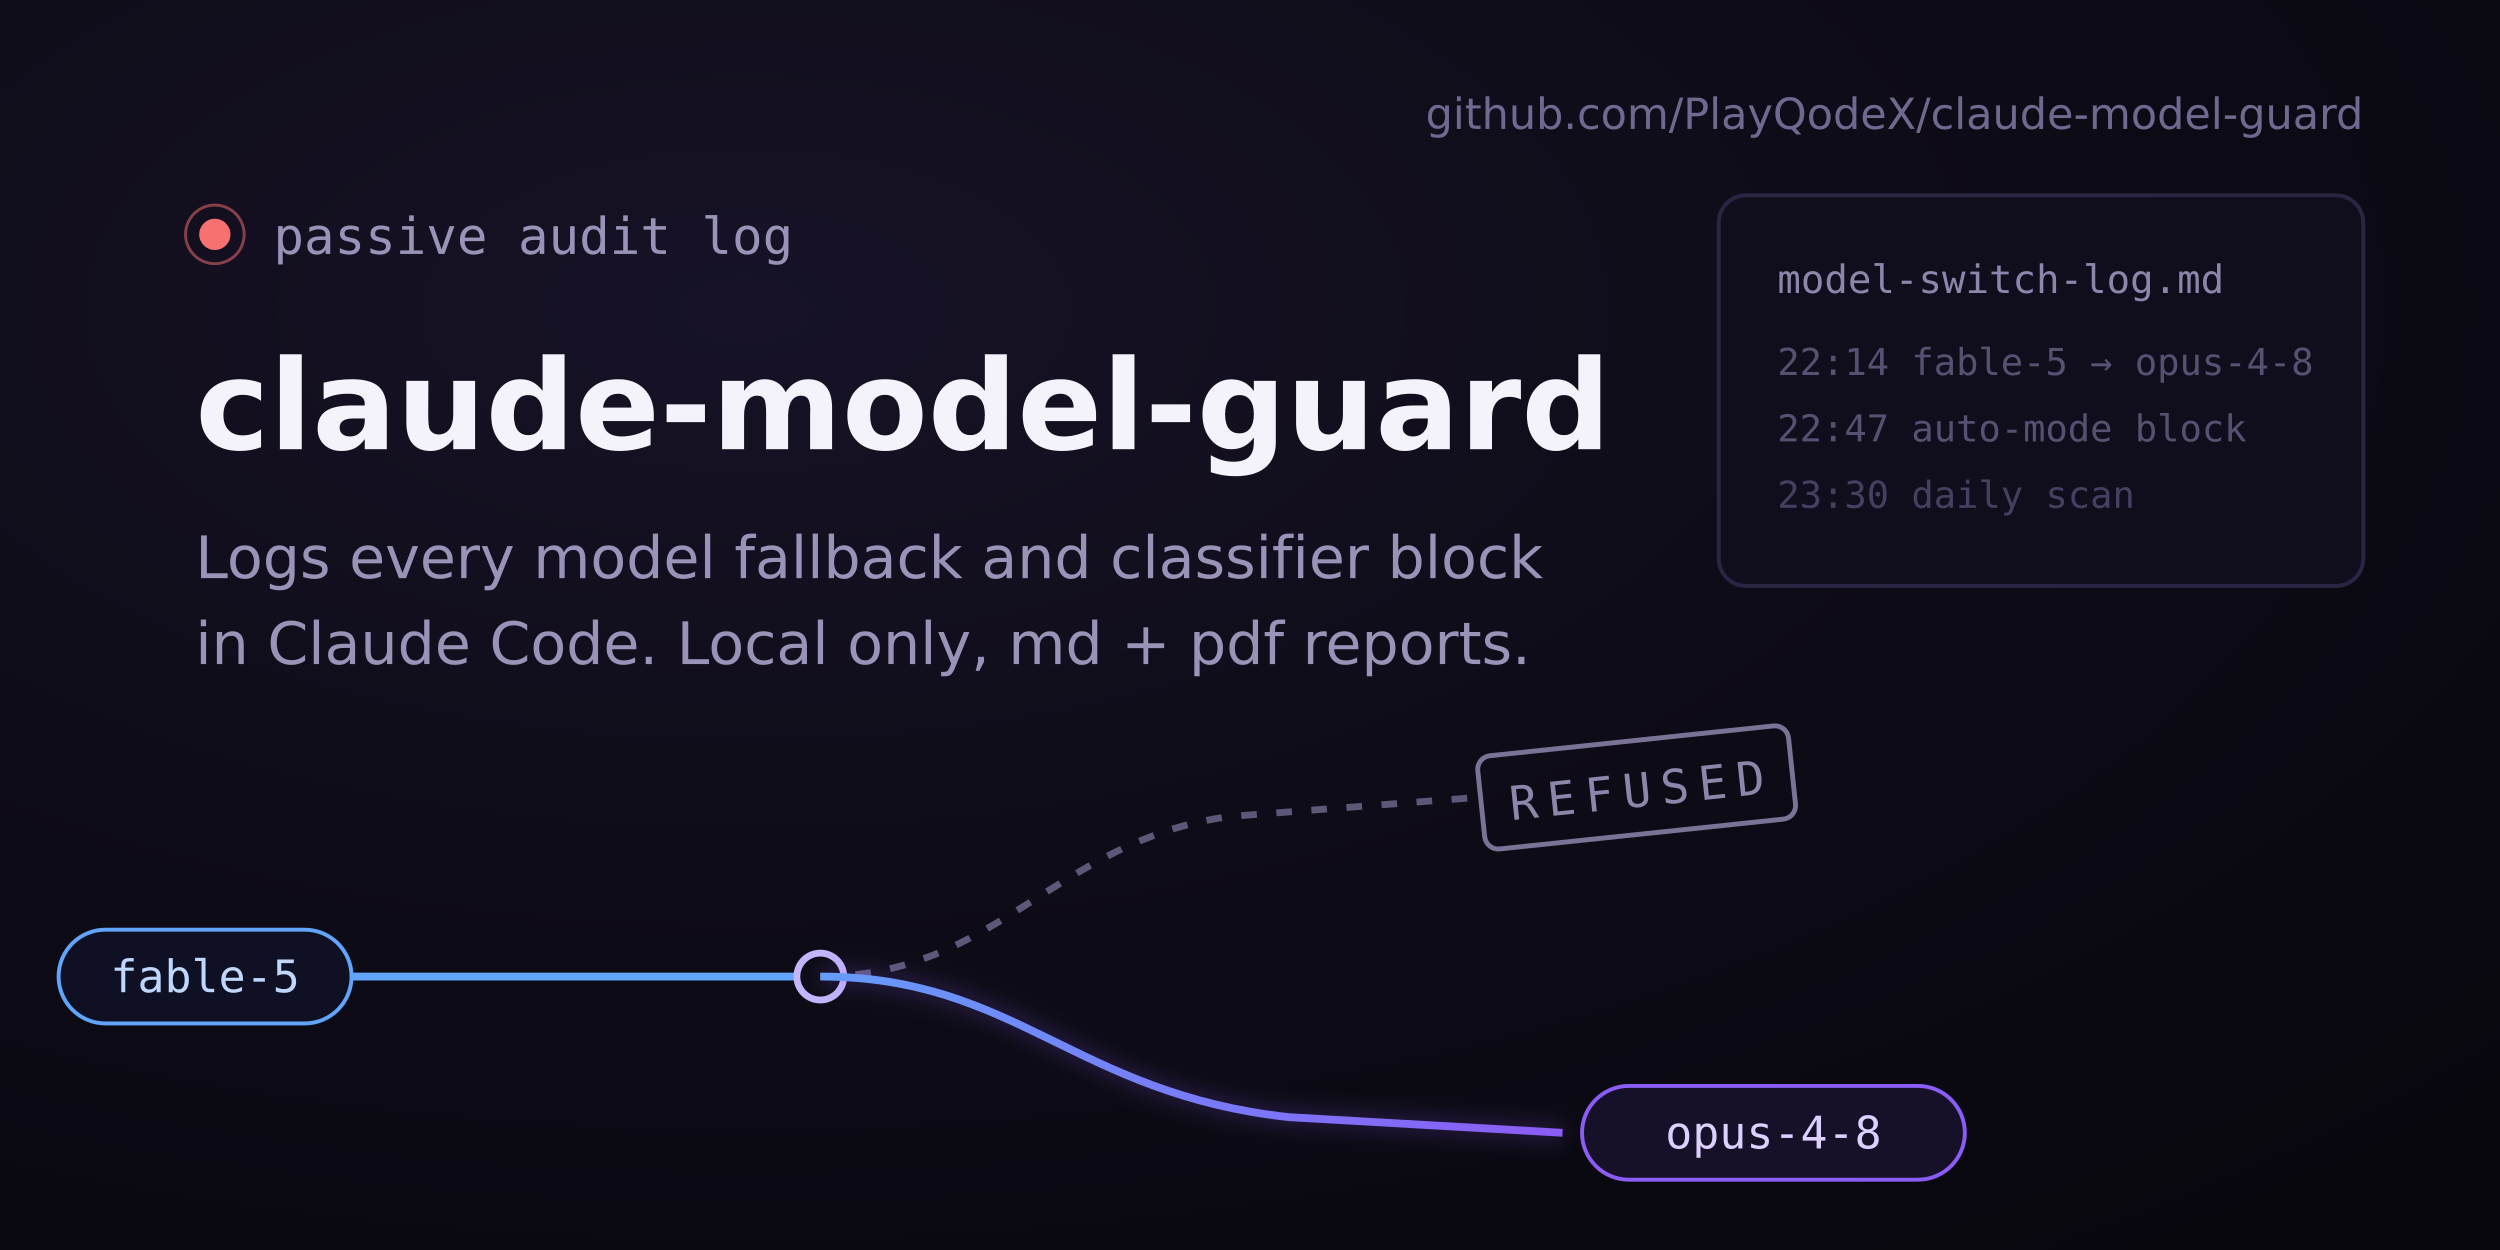
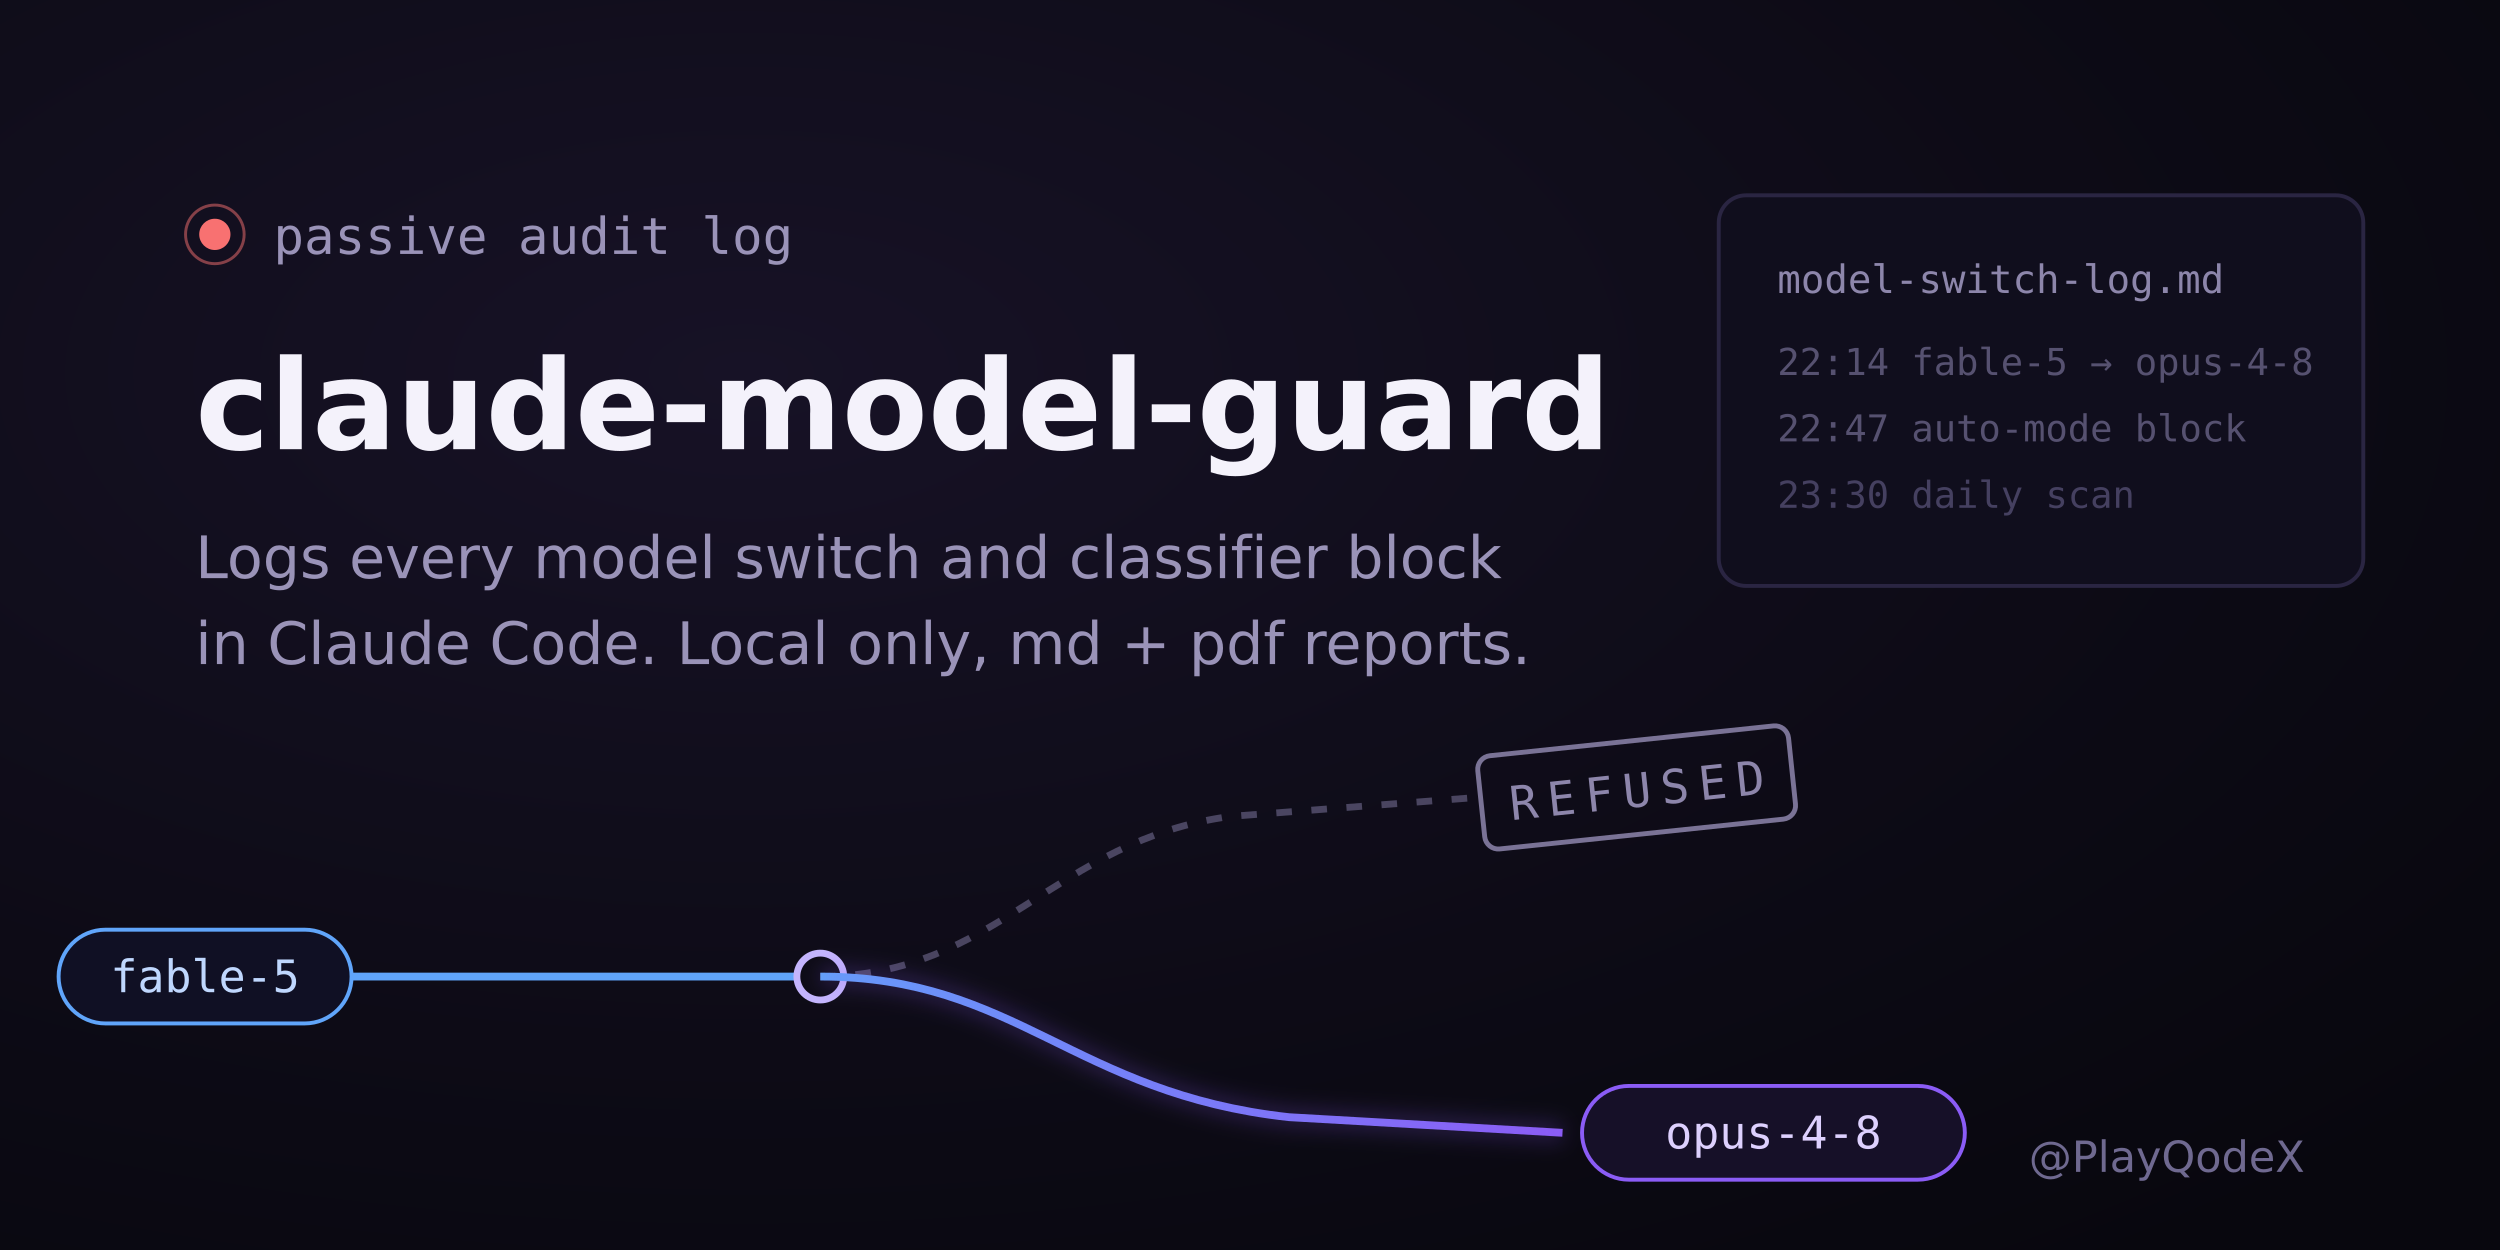
<svg xmlns="http://www.w3.org/2000/svg" width="1280" height="640" viewBox="0 0 1280 640">
  <defs>
-     <radialGradient id="glow" cx="30%" cy="25%" r="95%">
+     <radialGradient id="glow" cx="30%" cy="30%" r="90%">
      <stop offset="0%" stop-color="#171226" />
-       <stop offset="55%" stop-color="#0d0b16" />
+       <stop offset="60%" stop-color="#0d0b16" />
      <stop offset="100%" stop-color="#08070e" />
    </radialGradient>
    <linearGradient id="track" x1="0%" y1="0%" x2="100%" y2="0%">
      <stop offset="0%" stop-color="#60a5fa" />
      <stop offset="100%" stop-color="#8b5cf6" />
    </linearGradient>
    <filter id="soft" x="-50%" y="-50%" width="200%" height="200%">
      <feGaussianBlur stdDeviation="5" />
    </filter>
  </defs>
  <rect width="1280" height="640" fill="url(#glow)" />
  <circle cx="110" cy="120" r="8" fill="#f87171" />
  <circle cx="110" cy="120" r="15" fill="none" stroke="#f87171" stroke-width="1.5" opacity="0.5" />
  <text x="140" y="130" font-family="DejaVu Sans Mono" font-size="26" fill="#9a93b8">passive audit log</text>
  <text x="100" y="230" font-family="DejaVu Sans" font-size="64" font-weight="bold" fill="#f4f2fb">claude-model-guard</text>
-   <text x="100" y="296" font-family="DejaVu Sans" font-size="30" fill="#9a93b8">Logs every model fallback and classifier block</text>
+   <text x="100" y="296" font-family="DejaVu Sans" font-size="30" fill="#9a93b8">Logs every model switch and classifier block</text>
  <text x="100" y="340" font-family="DejaVu Sans" font-size="30" fill="#9a93b8">in Claude Code. Local only, md + pdf reports.</text>
+   <path d="M 100 500 L 420 500" stroke="#60a5fa" stroke-width="4" fill="none" />
+   <path d="M 100 500 L 420 500" stroke="#60a5fa" stroke-width="10" fill="none" opacity="0.18" filter="url(#soft)" />
+   <circle cx="420" cy="500" r="12" fill="#0d0b16" stroke="#c4b5fd" stroke-width="3.5" />
+   <path d="M 420 500 C 510 500 540 430 630 418 L 760 408" stroke="#5d5878" stroke-width="3.5" stroke-dasharray="8 10" fill="none" opacity="0.75" />
+   <g transform="translate(830,404) rotate(-6)">
+     <rect x="-72" y="-24" width="160" height="48" rx="7" fill="none" stroke="#7a7396" stroke-width="2.5" />
+     <text x="8" y="10" text-anchor="middle" font-family="DejaVu Sans Mono" font-size="24" fill="#8d86ab" letter-spacing="5">REFUSED</text>
+   </g>
+   <path d="M 420 500 C 520 500 550 560 660 572 L 800 580" stroke="url(#track)" stroke-width="4" fill="none" />
+   <path d="M 420 500 C 520 500 550 560 660 572 L 800 580" stroke="#8b5cf6" stroke-width="11" fill="none" opacity="0.20" filter="url(#soft)" />
+   <rect x="810" y="556" width="196" height="48" rx="24" fill="#161028" stroke="#8b5cf6" stroke-width="2" />
+   <text x="908" y="588" text-anchor="middle" font-family="DejaVu Sans Mono" font-size="23" fill="#ddd0fe">opus-4-8</text>
+   <rect x="30" y="476" width="150" height="48" rx="24" fill="#101024" stroke="#60a5fa" stroke-width="2" />
+   <text x="105" y="508" text-anchor="middle" font-family="DejaVu Sans Mono" font-size="23" fill="#bfd7fe">fable-5</text>
  <rect x="880" y="100" width="330" height="200" rx="14" fill="#100e1d" stroke="#2a2542" stroke-width="2" />
  <text x="910" y="150" font-family="DejaVu Sans Mono" font-size="20" fill="#8d86ab">model-switch-log.md</text>
  <text x="910" y="192" font-family="DejaVu Sans Mono" font-size="19" fill="#565170">22:14  fable-5 → opus-4-8</text>
  <text x="910" y="226" font-family="DejaVu Sans Mono" font-size="19" fill="#565170">22:47  auto-mode block</text>
  <text x="910" y="260" font-family="DejaVu Sans Mono" font-size="19" fill="#454060">23:30  daily scan</text>
-   <path d="M 100 500 L 420 500" stroke="#60a5fa" stroke-width="4" fill="none" />
-   <path d="M 100 500 L 420 500" stroke="#60a5fa" stroke-width="10" fill="none" opacity="0.16" filter="url(#soft)" />
-   <circle cx="420" cy="500" r="12" fill="#0d0b16" stroke="#c4b5fd" stroke-width="3.5" />
-   <path d="M 420 500 C 510 500 540 430 630 418 L 760 408" stroke="#5d5878" stroke-width="3.5" stroke-dasharray="8 10" fill="none" />
-   <g transform="translate(830,404) rotate(-6)">
-     <rect x="-72" y="-24" width="160" height="48" rx="7" fill="none" stroke="#7a7396" stroke-width="2.5" />
-     <text x="8" y="10" text-anchor="middle" font-family="DejaVu Sans Mono" font-size="24" fill="#8d86ab" letter-spacing="5">REFUSED</text>
-   </g>
-   <path d="M 420 500 C 520 500 550 560 660 572 L 800 580" stroke="url(#track)" stroke-width="4" fill="none" />
-   <path d="M 420 500 C 520 500 550 560 660 572 L 800 580" stroke="#8b5cf6" stroke-width="11" fill="none" opacity="0.18" filter="url(#soft)" />
-   <rect x="810" y="556" width="196" height="48" rx="24" fill="#161028" stroke="#8b5cf6" stroke-width="2" />
-   <text x="908" y="588" text-anchor="middle" font-family="DejaVu Sans Mono" font-size="23" fill="#ddd0fe">opus-4-8</text>
-   <rect x="30" y="476" width="150" height="48" rx="24" fill="#101024" stroke="#60a5fa" stroke-width="2" />
-   <text x="105" y="508" text-anchor="middle" font-family="DejaVu Sans Mono" font-size="23" fill="#bfd7fe">fable-5</text>
-   <text x="1210" y="66" text-anchor="end" font-family="DejaVu Sans" font-size="22" fill="#6f6990">github.com/PlayQodeX/claude-model-guard</text>
+   <text x="1180" y="600" text-anchor="end" font-family="DejaVu Sans" font-size="22" fill="#6f6990">@PlayQodeX</text>
</svg>
